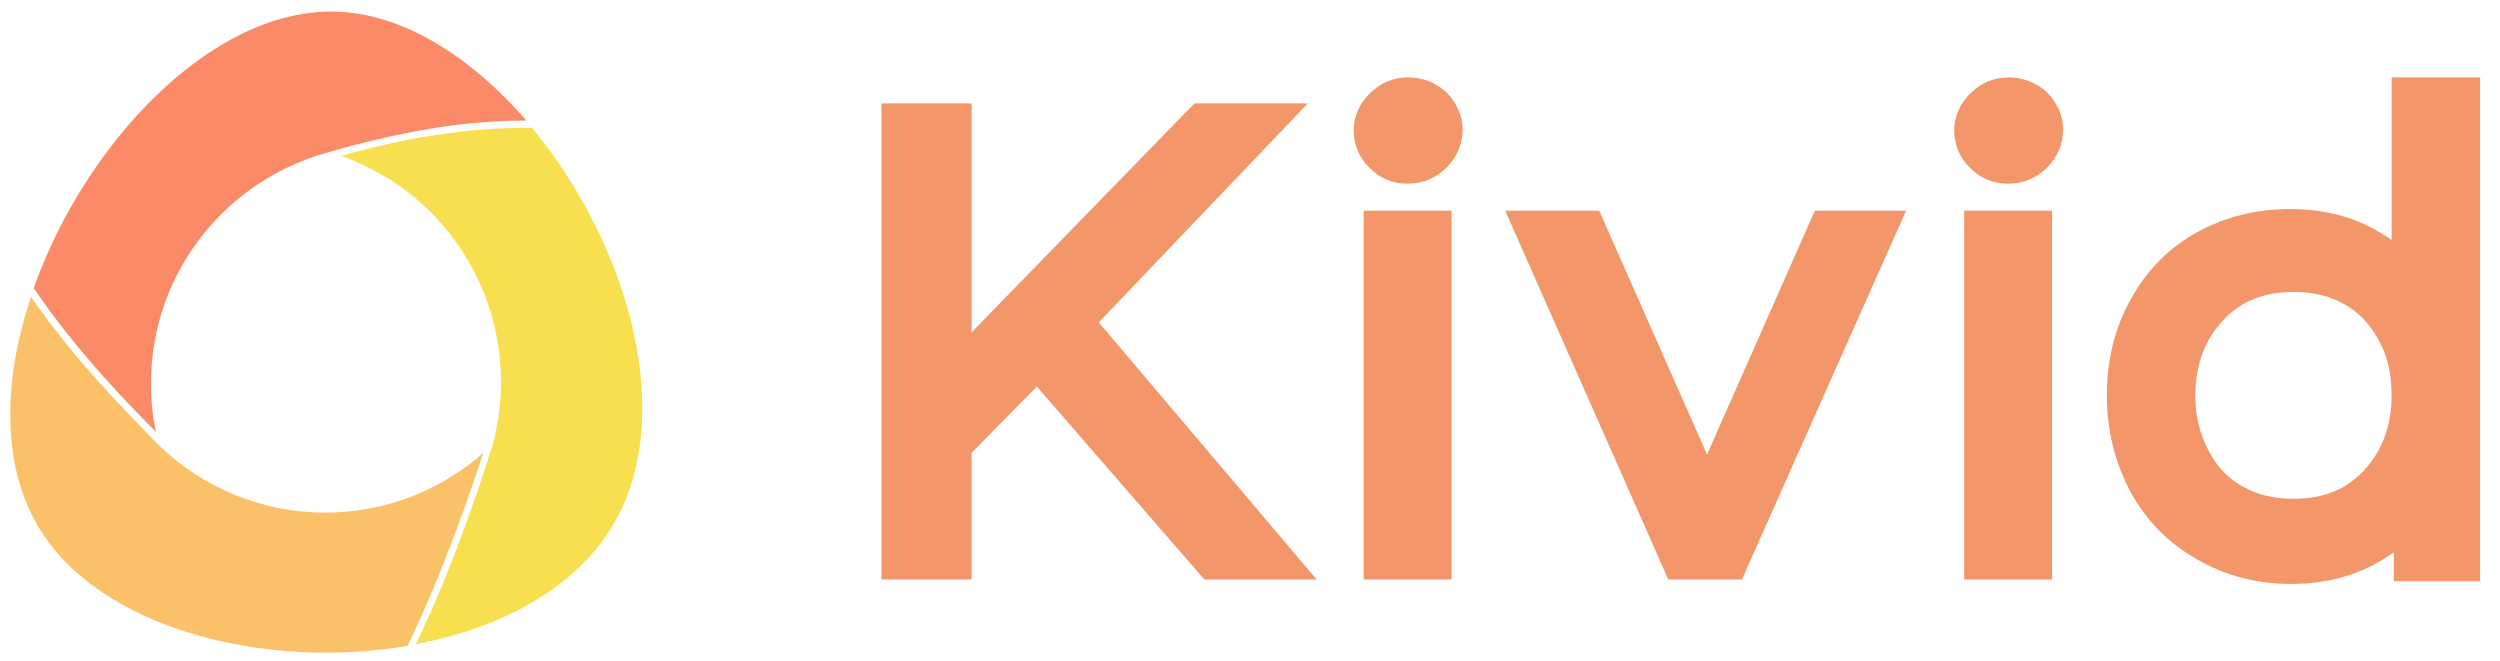
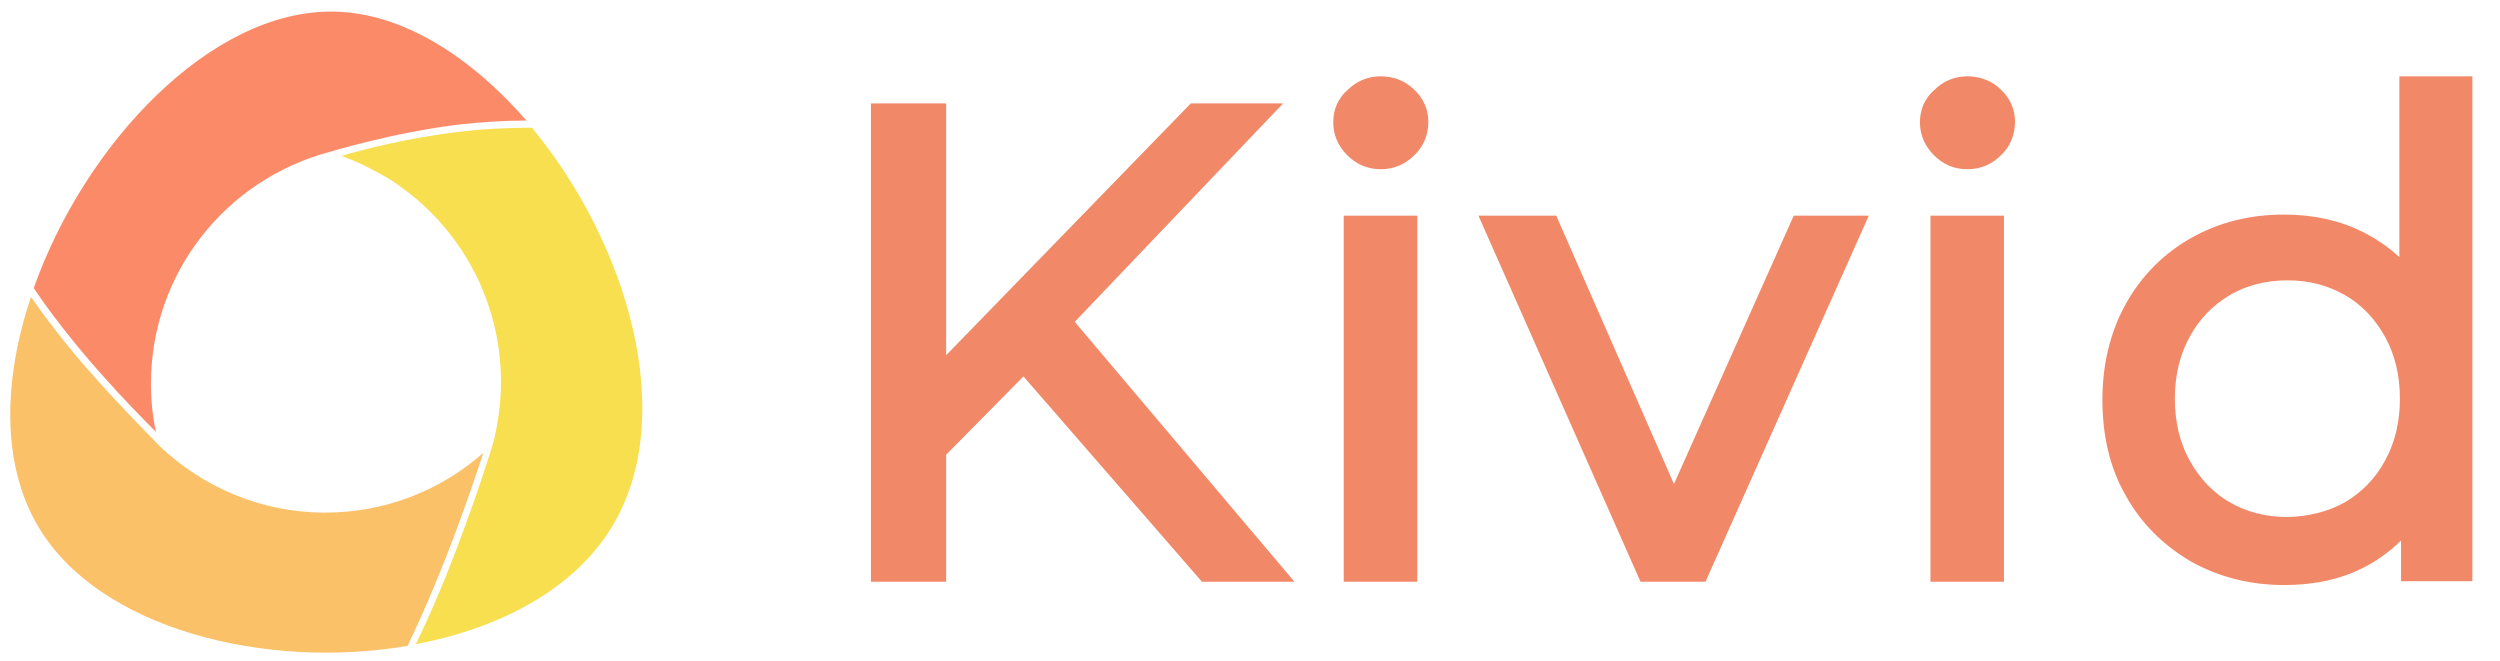
<svg xmlns="http://www.w3.org/2000/svg" version="1.1" id="Calque_1" x="0px" y="0px" viewBox="0 0 452.1 119.4" style="enable-background:new 0 0 452.1 119.4;" xml:space="preserve">
  <style type="text/css">
	.st0{fill:#FB8B68;}
	.st1{fill:#F7DF4F;}
	.st2{fill:#FBC168;}
- 	.st3{fill:#F39669;}
+ 	.st3{fill:#F18969;stroke:#F18969;stroke-width:5;stroke-miterlimit:10;}
</style>
  <g>
    <path class="st0" d="M28.2,78.1c-0.6-2.8-0.9-5.7-0.9-8.7c0-20.1,13.6-36.9,32.2-41.9c0,0,11.8-3.6,23.7-5c3.7-0.4,7.7-0.7,12-0.7   C85.2,10.3,72.8,2.3,60.4,2.1c-22.3-0.4-45.1,24-54.3,50C13.7,63.4,23.8,73.7,28.2,78.1z" />
    <path class="st1" d="M83.4,23.8c-9.7,1.1-17.9,3.3-21.7,4.4c2.4,0.8,4.6,1.9,6.8,3.1c1.3,0.7,2.5,1.4,3.7,2.3l0,0   c11.1,7.8,18.4,20.8,18.4,35.5c0,3.7-0.5,7.2-1.3,10.6l0,0c0,0.1-3.4,11.4-8.7,24.6c-1.8,4.4-3.6,8.5-5.4,12.2   c15.2-2.9,28.6-9.9,35.5-21.3c12.1-20,2.7-51.3-14.5-72.1C91.8,23.1,87.3,23.3,83.4,23.8z" />
    <path class="st2" d="M73.7,116.8c6.8-14.1,11.8-29.1,13.7-34.9c-7.6,6.7-17.6,10.8-28.6,10.8c-11.6,0-22.1-4.6-29.9-12   c0-0.1-9.5-9.4-16.5-18c-2.5-3.1-4.8-6.1-6.8-9c-5,14.9-5.4,30.2,1.3,41.5C17.8,113.7,47.9,121.2,73.7,116.8z" />
  </g>
-   <polygon class="st3" points="236.5,18.7 216,18.7 175.7,60.1 175.7,18.7 159.4,18.7 159.4,104.8 175.7,104.8 175.7,81.9 187.5,69.9   217.8,104.8 238.1,104.8 198.7,58.3 " />
-   <path class="st3" d="M254.6,14c-2.6,0-5,1-6.9,2.9s-2.9,4.2-2.9,6.7c0,2.5,1,5,2.9,6.8c1.8,1.8,4.1,2.8,6.6,2.8h0.4  c2.6,0,5-1,6.9-2.9s2.9-4.3,2.9-6.9c0-2.4-1-4.7-2.9-6.7C259.6,14.9,257.2,14,254.6,14z" />
-   <rect x="246.6" y="38.1" class="st3" width="15.9" height="66.7" />
-   <polygon class="st3" points="308.7,82.2 289.2,38.1 272.2,38.1 301.7,104.8 315,104.8 344.7,38.1 328.2,38.1 " />
-   <path class="st3" d="M363.2,14c-2.6,0-5,1-6.9,2.9s-2.9,4.2-2.9,6.7c0,2.5,1,5,2.9,6.8c1.8,1.8,4.1,2.8,6.6,2.8h0.4  c2.6,0,5-1,6.9-2.9s2.9-4.3,2.9-6.9c0-2.4-1-4.7-2.9-6.7C368.2,14.9,365.8,14,363.2,14z" />
-   <rect x="355.2" y="38.1" class="st3" width="15.9" height="66.7" />
-   <path class="st3" d="M432.5,14v29.4c-1.1-0.8-2.3-1.5-3.6-2.2c-4.4-2.3-9.4-3.4-14.7-3.4c-6.2,0-11.7,1.4-16.7,4.1  c-5,2.7-9.1,6.7-12.1,12.1c-2.9,5.1-4.4,11-4.4,17.5c0,6.4,1.5,12.2,4.3,17.5c2.9,5.2,6.9,9.3,12.1,12.2c5,2.9,10.7,4.4,16.9,4.4  c5.6,0,10.7-1.2,15-3.5c1.2-0.6,2.4-1.4,3.6-2.2v5.2h15.6V14H432.5z M432.5,71.5c0,3.7-0.8,7.1-2.4,10c-1.5,2.7-3.6,4.9-6.2,6.5  c-2.7,1.5-5.6,2.2-9.1,2.2c-3.6,0-6.5-0.7-9.2-2.2c-2.6-1.4-4.7-3.6-6.2-6.5c-1.6-3-2.4-6.3-2.4-10c0-3.7,0.8-7.1,2.4-10  c1.5-2.7,3.6-4.9,6.2-6.5c2.7-1.5,5.6-2.2,9.2-2.2c3.5,0,6.5,0.7,9.1,2.2c2.6,1.4,4.7,3.6,6.3,6.6C431.7,64.3,432.5,67.5,432.5,71.5  z" />
+   <g>
+     <path class="st3" d="M185.2,64.4l-16.6,16.8v21.5H160V21.2h8.6v49.2l47.8-49.2h9.8L191,58.1l37.7,44.6h-10.2L185.2,64.4z" />
+     <path class="st3" d="M245.4,26.3c-1.2-1.2-1.8-2.6-1.8-4.2c0-1.6,0.6-3,1.8-4c1.2-1.2,2.6-1.8,4.3-1.8c1.7,0,3.2,0.6,4.3,1.7   c1.2,1.1,1.8,2.5,1.8,4c0,1.7-0.6,3.2-1.8,4.3c-1.2,1.2-2.6,1.8-4.3,1.8C248,28.1,246.6,27.5,245.4,26.3z M245.5,41.5h8.3v61.2   h-8.3V41.5z" />
+     <path class="st3" d="M334.1,41.5l-27.3,61.2h-8.5l-27.1-61.2h8.6l22.9,52.2L326,41.5C326,41.5,334.1,41.5,334.1,41.5z" />
+     <path class="st3" d="M351.5,26.3c-1.2-1.2-1.8-2.6-1.8-4.2c0-1.6,0.6-3,1.8-4c1.2-1.2,2.6-1.8,4.3-1.8c1.7,0,3.2,0.6,4.3,1.7   c1.2,1.1,1.8,2.5,1.8,4c0,1.7-0.6,3.2-1.8,4.3c-1.2,1.2-2.6,1.8-4.3,1.8C354,28.1,352.7,27.5,351.5,26.3z M351.6,41.5h8.3v61.2   h-8.3V41.5z" />
+     <path class="st3" d="M444.6,16.3v86.3h-7.9v-12c-2.5,4.1-5.8,7.3-9.8,9.5c-4,2.2-8.7,3.2-13.8,3.2c-5.7,0-10.9-1.3-15.6-3.9   c-4.6-2.7-8.3-6.3-10.9-11c-2.7-4.7-3.9-10.1-3.9-16.1c0-6,1.3-11.4,3.9-16.1s6.3-8.4,10.9-11c4.6-2.6,9.8-3.9,15.6-3.9   c4.9,0,9.5,1,13.5,3.1c4,2.1,7.3,5,9.8,9.1V16.3H444.6z M425.3,93c3.4-2,6.2-4.8,8.2-8.5c2-3.6,3-7.8,3-12.4s-1-8.8-3-12.4   c-2-3.6-4.7-6.5-8.2-8.5s-7.3-3-11.6-3c-4.3,0-8.3,1-11.7,3s-6.2,4.8-8.2,8.5c-2,3.6-3,7.8-3,12.4s1,8.8,3,12.4   c2,3.6,4.7,6.5,8.2,8.5c3.4,2,7.4,3,11.7,3C418,95.9,421.9,94.9,425.3,93z" />
+   </g>
</svg>
